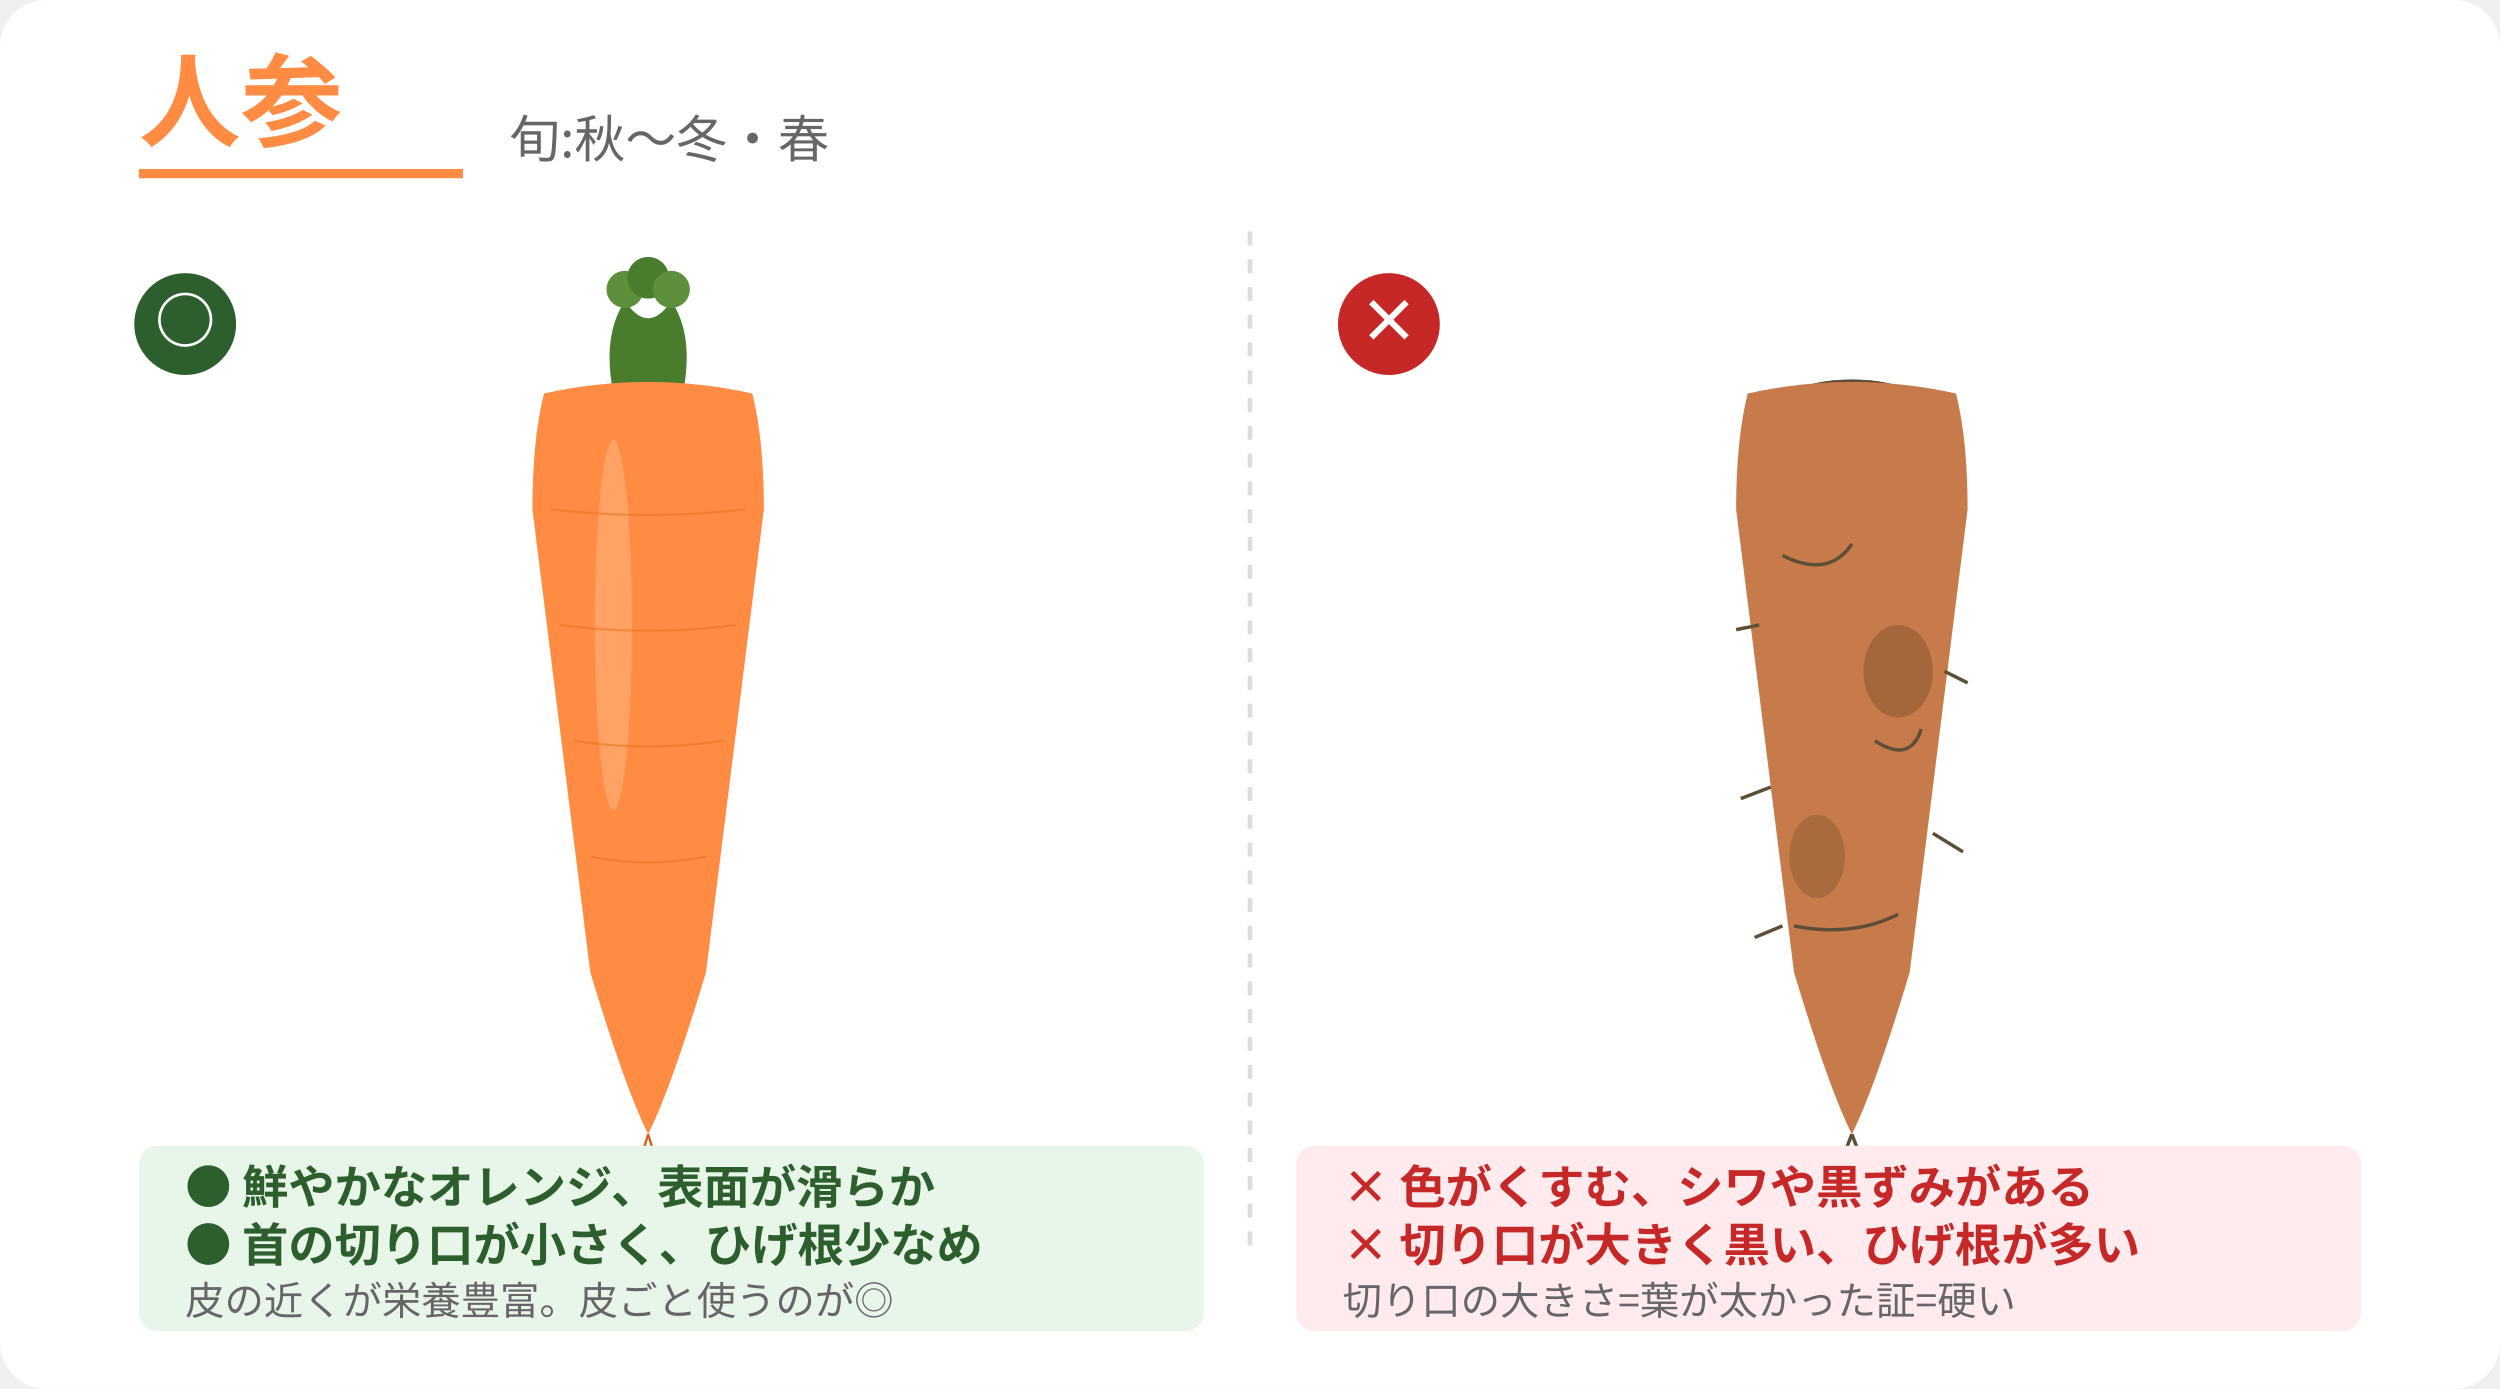
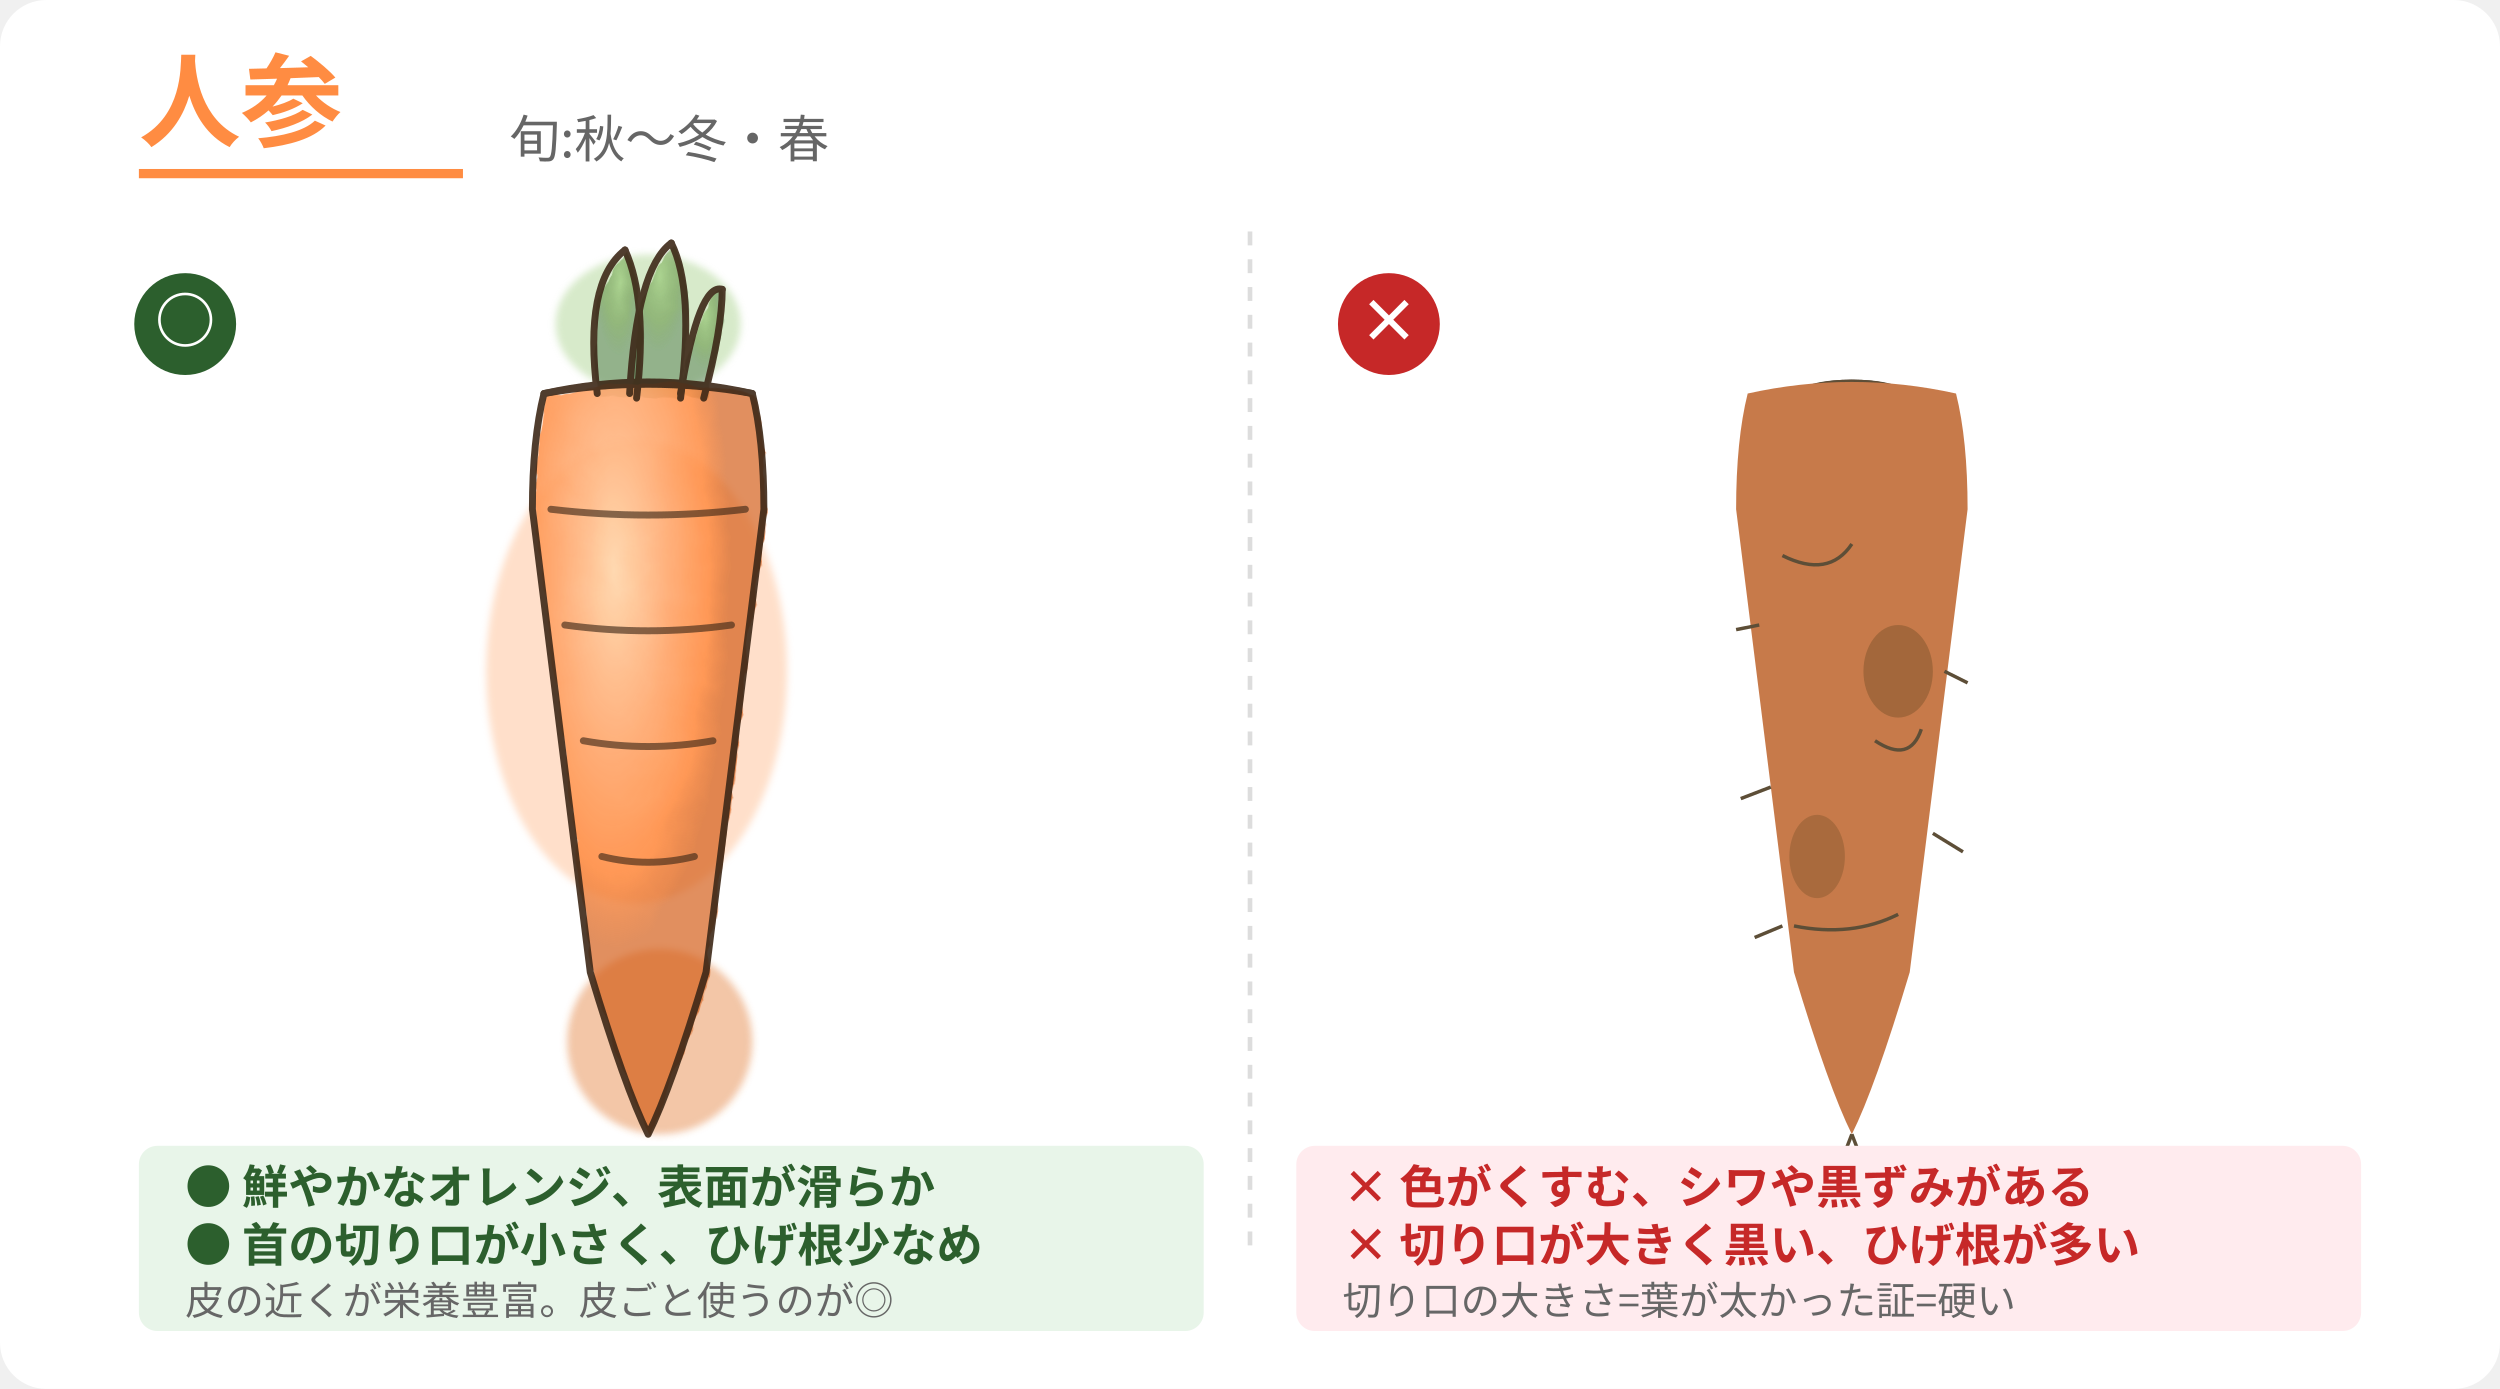
<svg xmlns="http://www.w3.org/2000/svg" viewBox="0 0 1080 600" font-family="Noto Sans CJK JP, sans-serif">
  <rect width="1080" height="600" fill="#FFFFFF" rx="20" />
  <text x="60" y="60" font-size="44" font-weight="900" fill="#FF8C42">人参</text>
  <line x1="60" y1="75" x2="200" y2="75" stroke="#FF8C42" stroke-width="4" />
  <text x="220" y="68" font-size="22" fill="#666">旬:秋〜冬・春</text>
  <line x1="540" y1="100" x2="540" y2="540" stroke="#DDD" stroke-width="2" stroke-dasharray="6,6" />
  <g transform="translate(280, 320)">
    <circle cx="-200" cy="-180" r="22" fill="#2C5F2D" />
    <text x="-200" y="-172" font-size="26" font-weight="900" fill="white" text-anchor="middle">○</text>
-     <g transform="translate(0, -150)">
-       <path d="M -15 0 Q -20 -25 -10 -40 Q 0 -25 10 -40 Q 20 -25 15 0 Z" fill="#4A7C2E" />
-       <circle cx="-10" cy="-45" r="8" fill="#5D8F3D" />
-       <circle cx="0" cy="-50" r="9" fill="#4A7C2E" />
-       <circle cx="10" cy="-45" r="8" fill="#5D8F3D" />
+     <defs>
+       <radialGradient id="wcBodyCarrot" cx="35%" cy="25%">
+         <stop offset="0%" stop-color="#FFD9B0" stop-opacity="0.95" />
+         <stop offset="40%" stop-color="#FFB07A" stop-opacity="0.9" />
+         <stop offset="80%" stop-color="#FF8C42" stop-opacity="0.85" />
+         <stop offset="100%" stop-color="#D45F1A" stop-opacity="0.7" />
+       </radialGradient>
+       <radialGradient id="wcLeafCarrot" cx="50%" cy="20%">
+         <stop offset="0%" stop-color="#9BCB7A" stop-opacity="0.9" />
+         <stop offset="60%" stop-color="#5D8F3D" stop-opacity="0.7" />
+         <stop offset="100%" stop-color="#2C5F2D" stop-opacity="0.5" />
+       </radialGradient>
+       <filter id="wcRoughCarrot" x="-10%" y="-10%" width="120%" height="120%">
+         <feTurbulence baseFrequency="0.04" numOctaves="3" seed="3" />
+         <feDisplacementMap in="SourceGraphic" scale="4" />
+       </filter>
+       <filter id="wcBlurCarrot">
+         <feGaussianBlur stdDeviation="1.5" />
+       </filter>
+     </defs>
+     <g filter="url(#wcBlurCarrot)" opacity="0.4">
+       <ellipse cx="0" cy="-180" rx="40" ry="30" fill="#9BCB7A" />
+       <ellipse cx="-5" cy="-30" rx="65" ry="100" fill="#FFB07A" />
+       <ellipse cx="5" cy="130" rx="40" ry="40" fill="#E07020" />
    </g>
-     <path d="M -45 -150 Q -50 -130 -50 -100 L -25 100 Q -10 150 0 170 Q 10 150 25 100 L 50 -100 Q 50 -130 45 -150 Q 0 -160 -45 -150 Z" fill="#FF8C42" />
-     <ellipse cx="-15" cy="-50" rx="8" ry="80" fill="#FFB07A" opacity="0.6" />
-     <path d="M -42 -100 Q 0 -95 42 -100" stroke="#E07020" stroke-width="1" fill="none" opacity="0.5" />
-     <path d="M -38 -50 Q 0 -45 38 -50" stroke="#E07020" stroke-width="1" fill="none" opacity="0.5" />
-     <path d="M -32 0 Q 0 5 32 0" stroke="#E07020" stroke-width="1" fill="none" opacity="0.5" />
-     <path d="M -25 50 Q 0 55 25 50" stroke="#E07020" stroke-width="1" fill="none" opacity="0.5" />
-     <line x1="0" y1="170" x2="-3" y2="180" stroke="#D45F1A" stroke-width="1" />
-     <line x1="0" y1="170" x2="3" y2="180" stroke="#D45F1A" stroke-width="1" />
+     <g filter="url(#wcRoughCarrot)" opacity="0.8">
+       <path d="M -22 -150 Q -28 -198 -10 -212 Q 0 -190 -5 -148" fill="url(#wcLeafCarrot)" />
+       <path d="M -8 -150 Q -5 -204 10 -215 Q 20 -195 14 -148" fill="url(#wcLeafCarrot)" />
+       <path d="M 14 -150 Q 22 -198 32 -195 Q 32 -178 24 -148" fill="url(#wcLeafCarrot)" />
+     </g>
+     <g filter="url(#wcRoughCarrot)">
+       <path d="M -45 -150 Q -50 -130 -50 -100 L -25 100 Q -10 150 0 170 Q 10 150 25 100 L 50 -100 Q 50 -130 45 -150 Q 0 -160 -45 -150 Z" fill="url(#wcBodyCarrot)" />
+     </g>
+     <g stroke="#3D2817" stroke-width="3" fill="none" stroke-linecap="round" stroke-linejoin="round" opacity="0.9">
+       <path d="M -45 -150 Q -50 -130 -50 -100 L -25 100 Q -10 150 0 170 Q 10 150 25 100 L 50 -100 Q 50 -130 45 -150 Q 0 -160 -45 -150 Z" />
+       <path d="M -45 -150 Q 0 -158 45 -150" />
+       <path d="M -22 -150 Q -28 -198 -10 -212" />
+       <path d="M -10 -212 Q 0 -190 -5 -148" />
+       <path d="M -8 -150 Q -5 -204 10 -215" />
+       <path d="M 10 -215 Q 20 -195 14 -148" />
+       <path d="M 14 -150 Q 22 -198 32 -195" />
+       <path d="M 32 -195 Q 32 -178 24 -148" />
+       <path d="M -42 -100 Q 0 -95 42 -100" opacity="0.7" />
+       <path d="M -36 -50 Q 0 -45 36 -50" opacity="0.7" />
+       <path d="M -28 0 Q 0 5 28 0" opacity="0.7" />
+       <path d="M -20 50 Q 0 55 20 50" opacity="0.7" />
+     </g>
  </g>
  <g transform="translate(800, 320)">
    <circle cx="-200" cy="-180" r="22" fill="#C62828" />
    <text x="-200" y="-172" font-size="26" font-weight="900" fill="white" text-anchor="middle">×</text>
    <g transform="translate(0, -150)">
      <ellipse cx="0" cy="0" rx="22" ry="6" fill="#3D2817" />
      <ellipse cx="0" cy="-2" rx="20" ry="4" fill="#5D4E37" />
    </g>
    <path d="M -45 -150 Q -50 -130 -50 -100 L -25 100 Q -10 150 0 170 Q 10 150 25 100 L 50 -100 Q 50 -130 45 -150 Q 0 -160 -45 -150 Z" fill="#C77A4A" />
    <ellipse cx="20" cy="-30" rx="15" ry="20" fill="#8B5A30" opacity="0.6" />
    <ellipse cx="-15" cy="50" rx="12" ry="18" fill="#8B5A30" opacity="0.5" />
    <path d="M -30 -80 Q -10 -70 0 -85" stroke="#5D4E37" stroke-width="1.5" fill="none" />
    <path d="M 10 0 Q 25 10 30 -5" stroke="#5D4E37" stroke-width="1.5" fill="none" />
    <path d="M -25 80 Q 0 85 20 75" stroke="#5D4E37" stroke-width="1.5" fill="none" />
    <line x1="-40" y1="-50" x2="-50" y2="-48" stroke="#5D4E37" stroke-width="1.5" />
    <line x1="40" y1="-30" x2="50" y2="-25" stroke="#5D4E37" stroke-width="1.5" />
    <line x1="-35" y1="20" x2="-48" y2="25" stroke="#5D4E37" stroke-width="1.5" />
    <line x1="35" y1="40" x2="48" y2="48" stroke="#5D4E37" stroke-width="1.5" />
    <line x1="-30" y1="80" x2="-42" y2="85" stroke="#5D4E37" stroke-width="1.5" />
    <line x1="0" y1="170" x2="-5" y2="183" stroke="#5D4E37" stroke-width="1.5" />
    <line x1="0" y1="170" x2="5" y2="183" stroke="#5D4E37" stroke-width="1.5" />
  </g>
  <g font-size="20" fill="#333">
    <rect x="60" y="495" width="460" height="80" rx="8" fill="#E8F5E9" />
    <text x="80" y="520" font-weight="bold" fill="#2C5F2D">● 鮮やかなオレンジ、表面が滑らか</text>
    <text x="80" y="545" font-weight="bold" fill="#2C5F2D">● 首の切り口が小さく、ひげ根少なめ</text>
    <text x="80" y="568" fill="#666" font-size="17">皮の近くが栄養豊富。皮ごと使うのが◎</text>
    <rect x="560" y="495" width="460" height="80" rx="8" fill="#FFEBEE" />
    <text x="580" y="520" font-weight="bold" fill="#C62828">× 色がくすむ、シワや黒ずみがある</text>
    <text x="580" y="545" font-weight="bold" fill="#C62828">× 切り口が大きく黒い、ひげ根が多い</text>
    <text x="580" y="568" fill="#666" font-size="17">切り口の大きさ=葉が太かった証=硬い</text>
  </g>
</svg>
